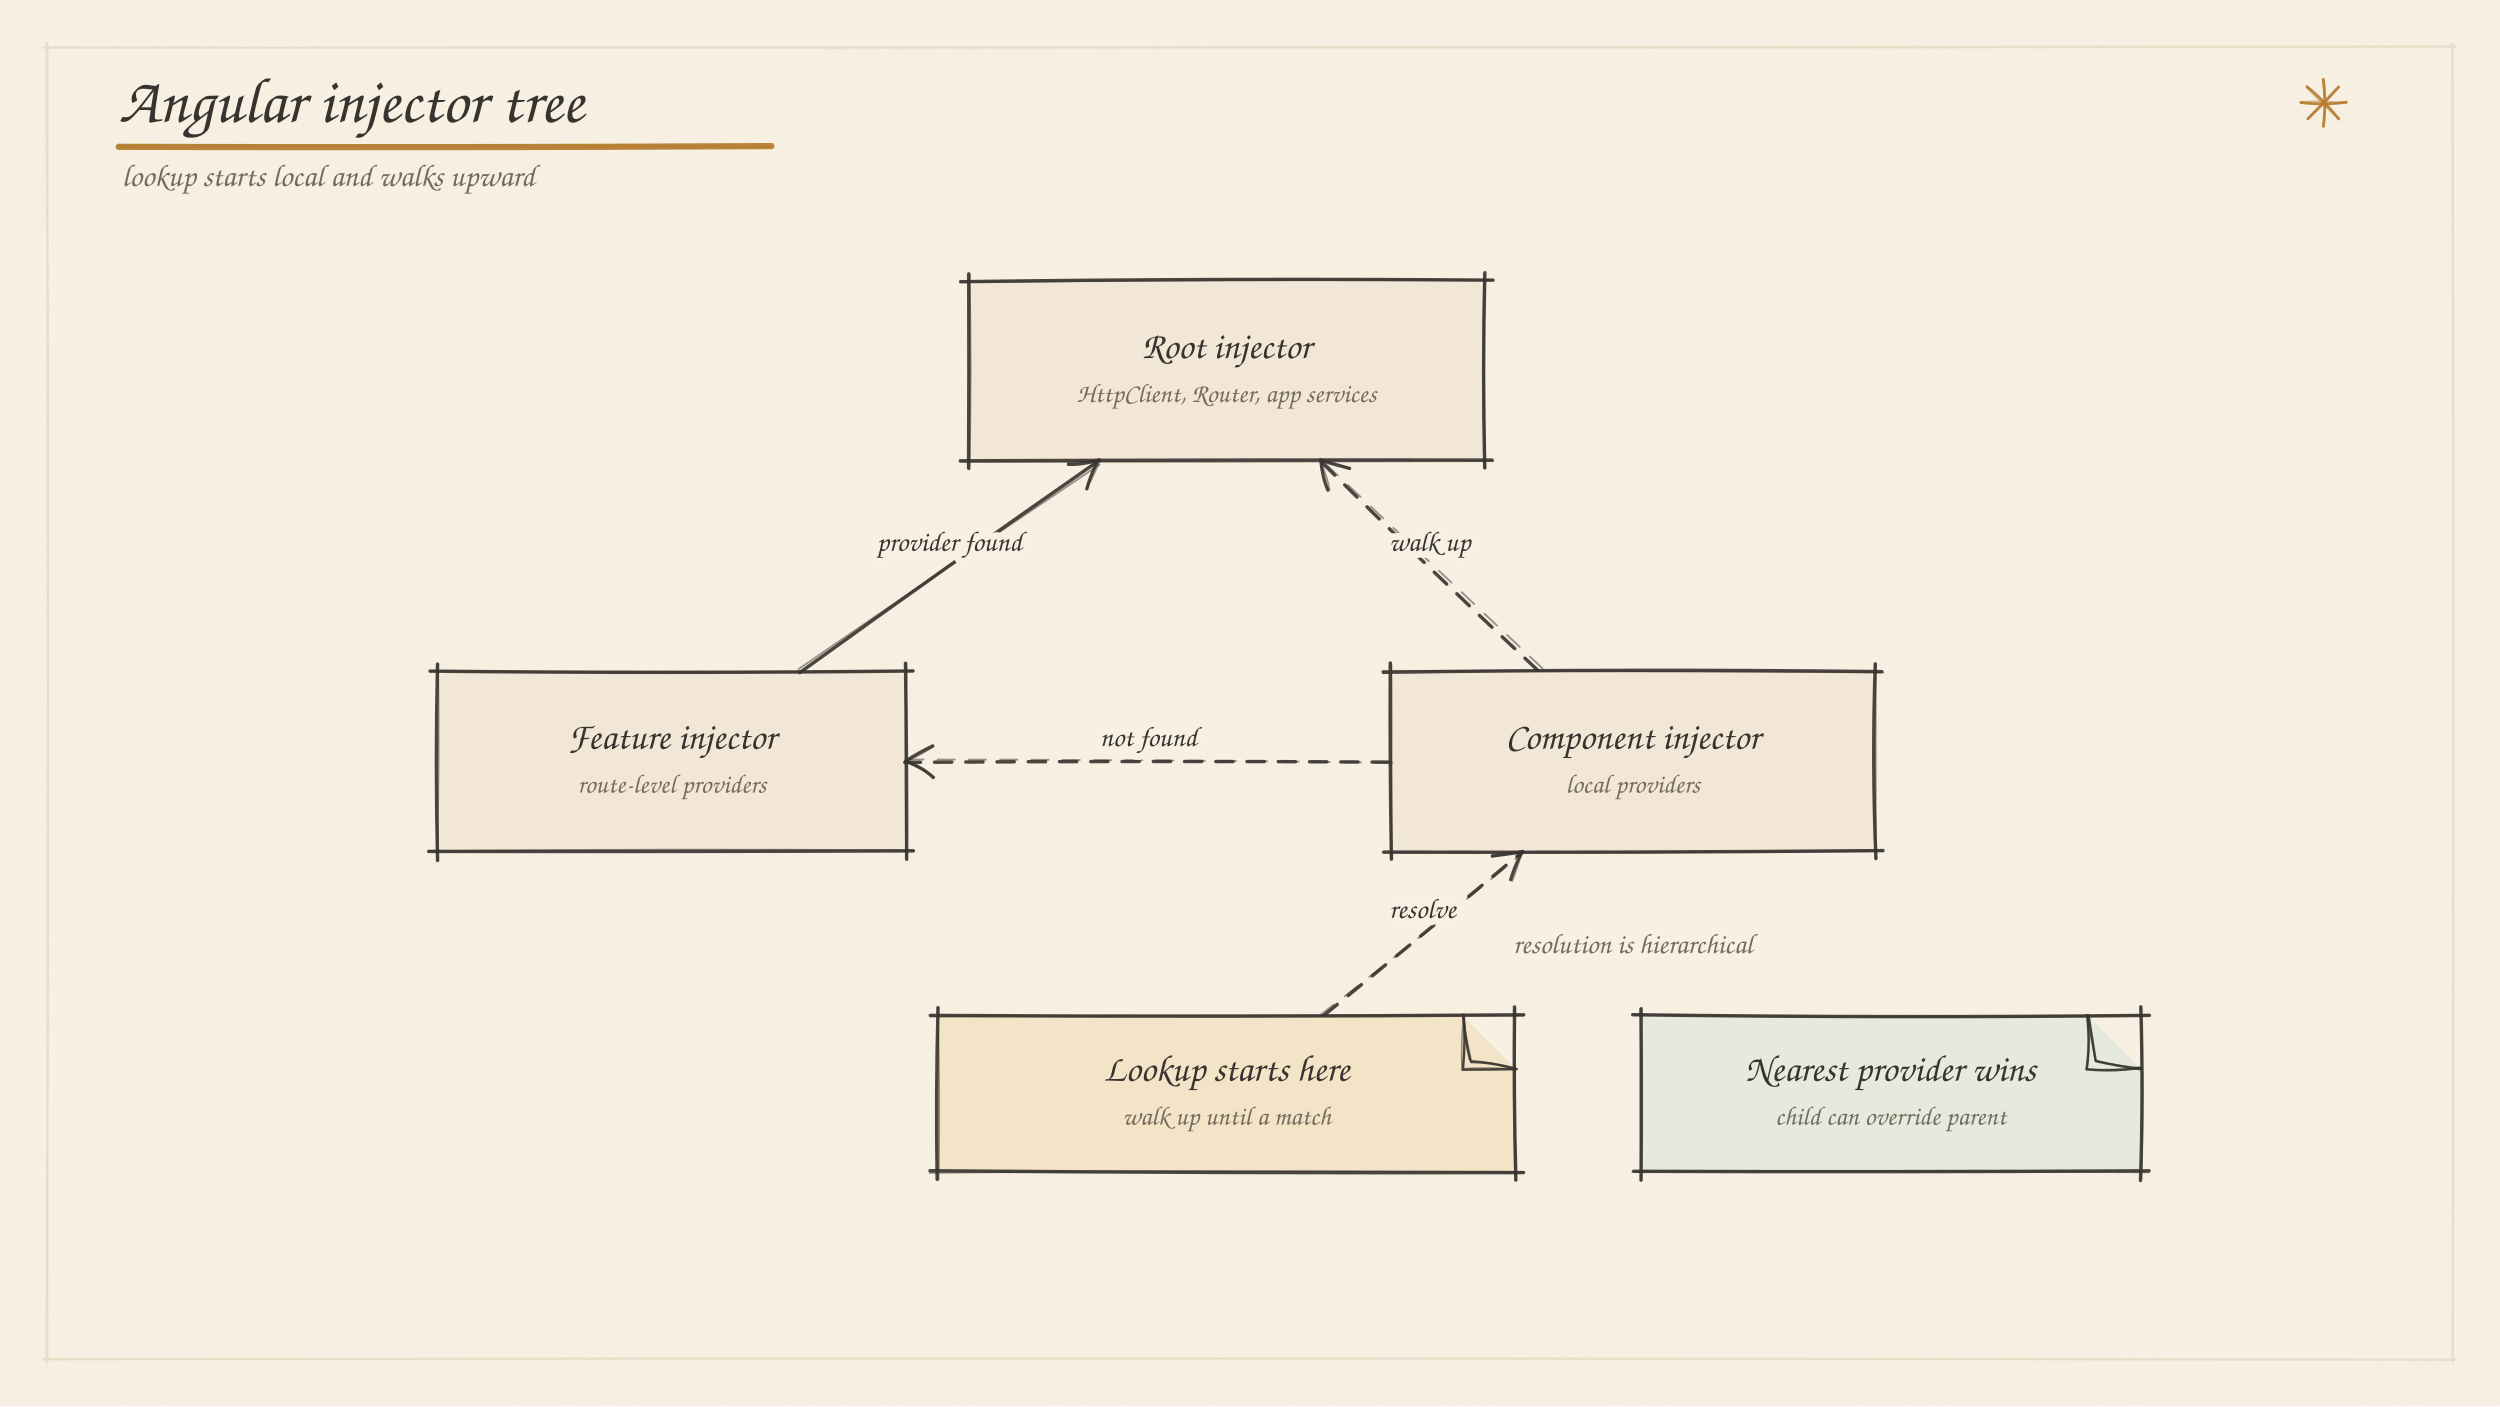
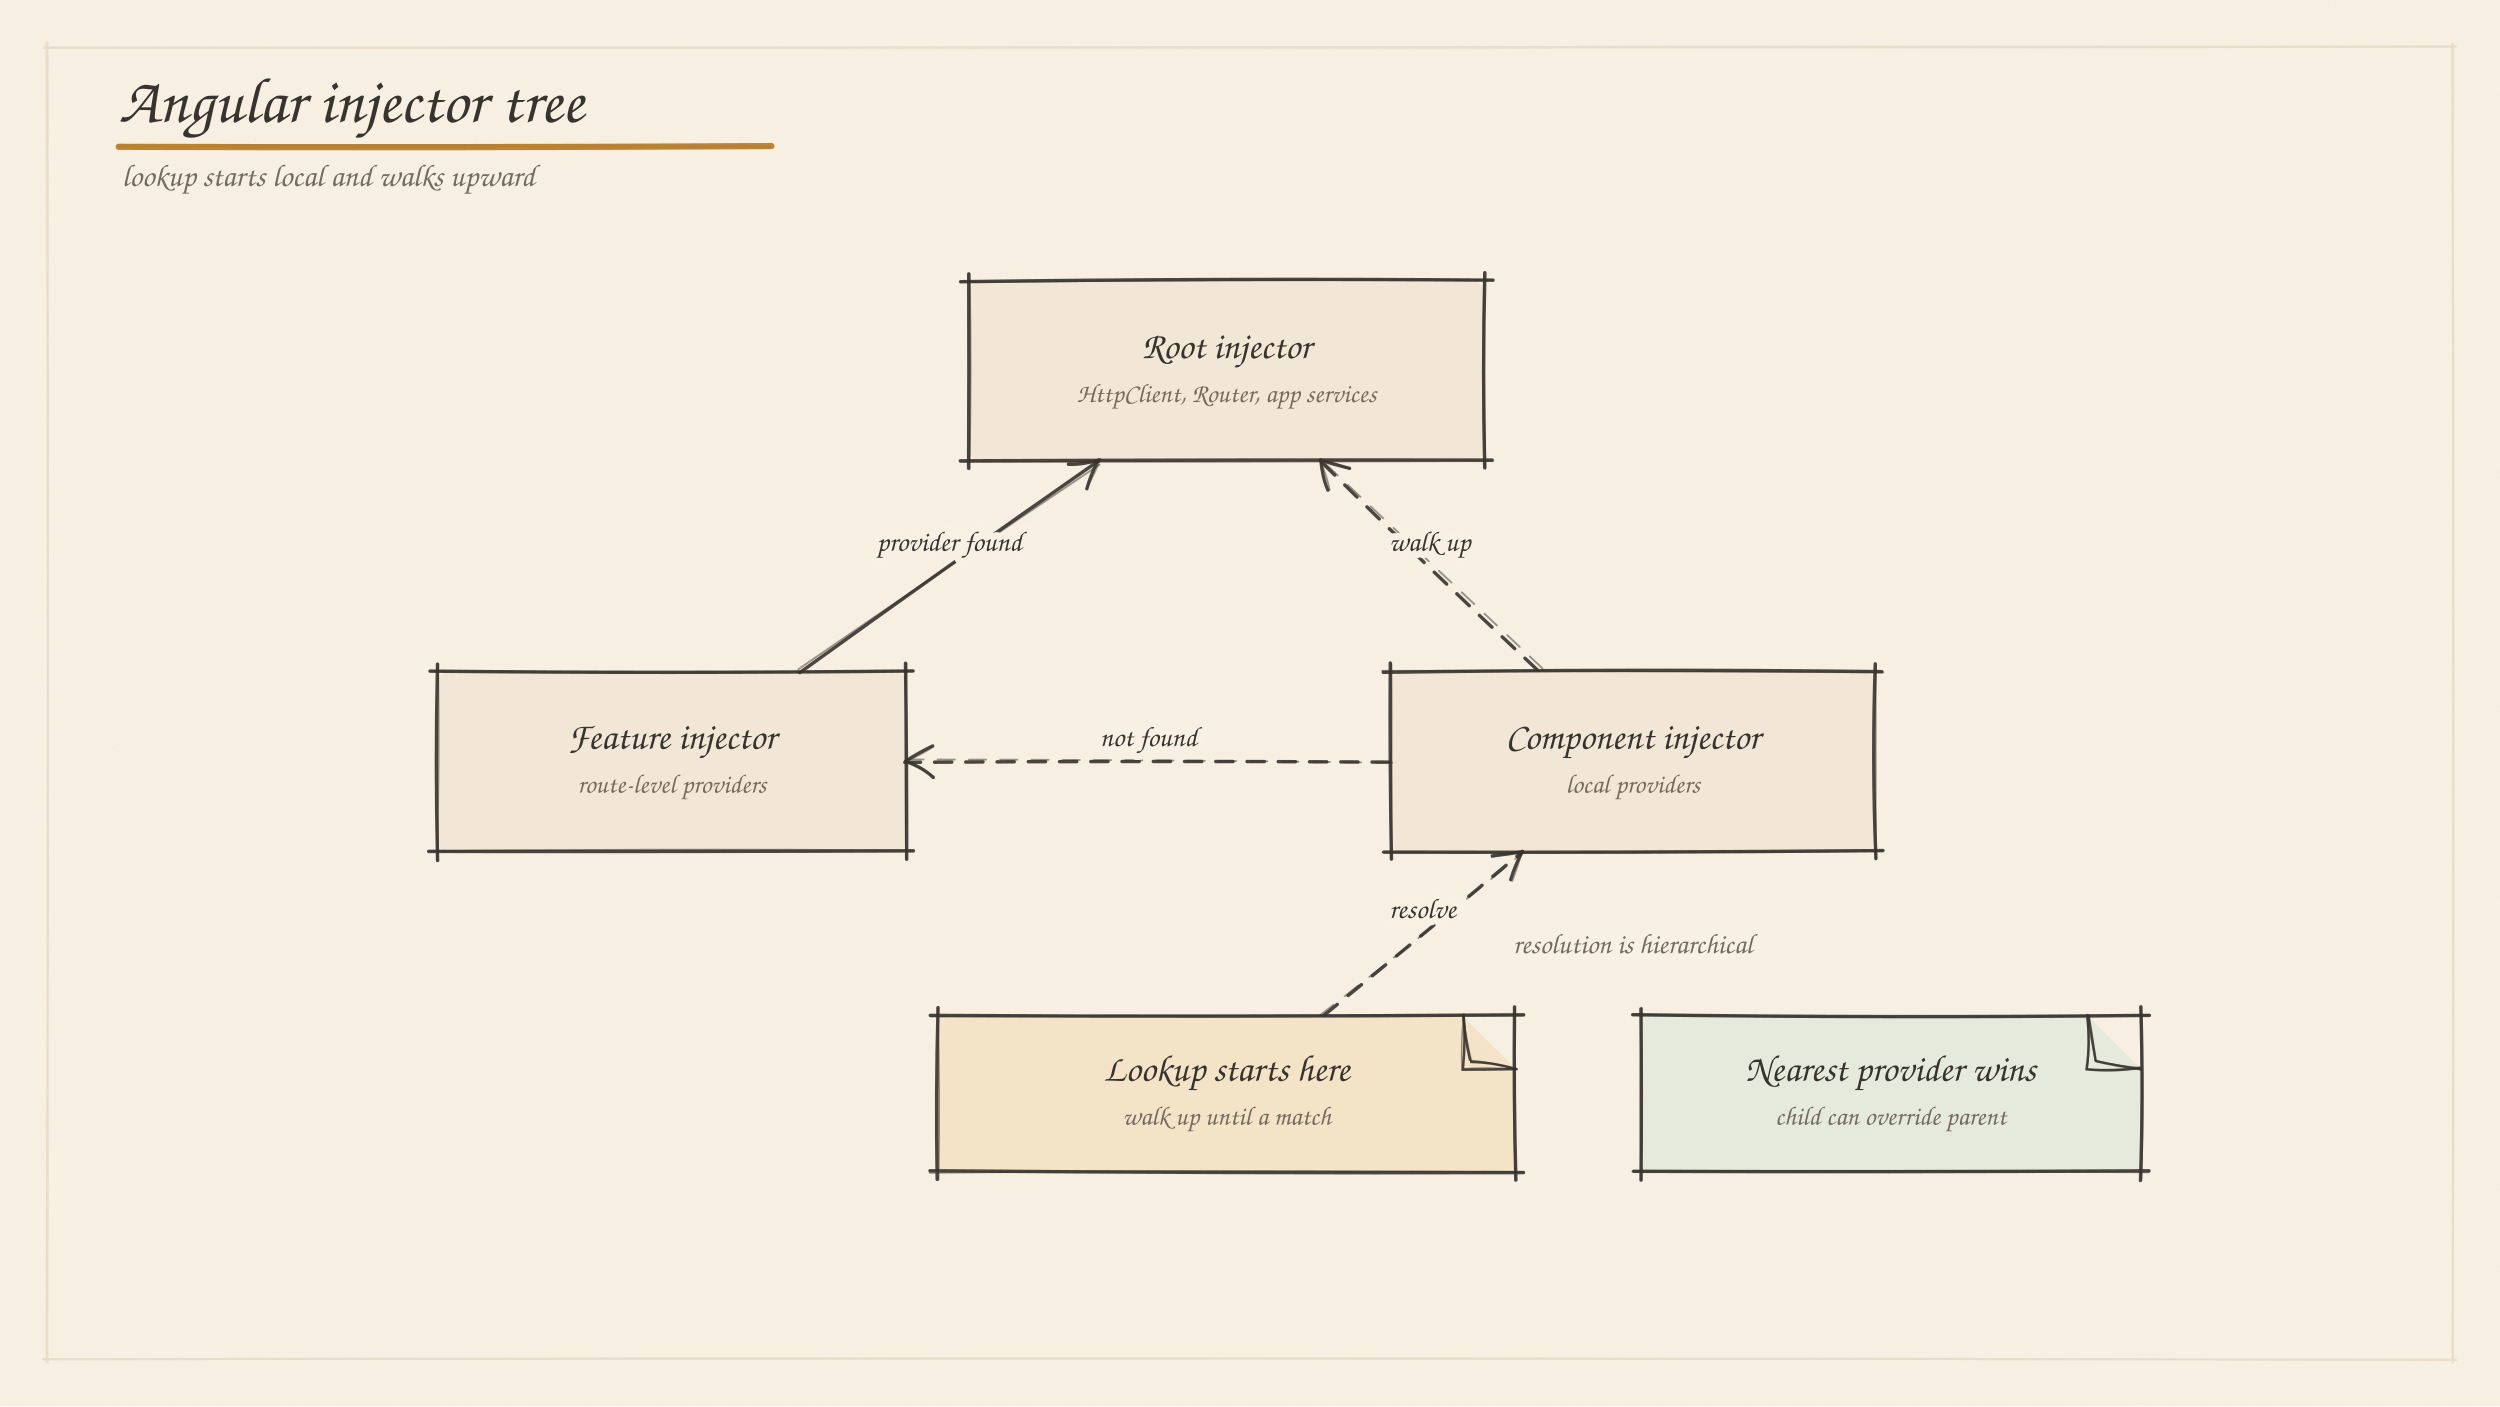
<svg xmlns="http://www.w3.org/2000/svg" width="1600" height="900" viewBox="0 0 1600 900" role="img" aria-label="Hand-drawn Angular root, feature, and component injector tree">
  <defs>
    <filter id="paperNoise" x="0" y="0" width="100%" height="100%">
      <feTurbulence type="fractalNoise" baseFrequency="0.82" numOctaves="2" seed="8" stitchTiles="stitch" />
      <feColorMatrix type="saturate" values="0" />
      <feComponentTransfer>
        <feFuncA type="table" tableValues="0 0.18" />
      </feComponentTransfer>
    </filter>
  </defs>
  <rect width="1600" height="900" fill="#f7f0e3" />
  <rect width="1600" height="900" fill="#000" filter="url(#paperNoise)" opacity="0.13" />
  <path d="M 27.9 30.54 Q 798.5 30.12 1571.5 29.81" fill="none" stroke="#e8dbc6" stroke-width="1.4" stroke-linecap="round" opacity="0.9" />
  <path d="M 28.66 30.26 Q 799.71 31.99 1571.62 29.96" fill="none" stroke="#e8dbc6" stroke-width="1" stroke-linecap="round" opacity="0.5" />
  <path d="M 1569.44 28.1 Q 1570.97 449.21 1569.67 872.39" fill="none" stroke="#e8dbc6" stroke-width="1.4" stroke-linecap="round" opacity="0.9" />
  <path d="M 1570.33 28.09 Q 1569.14 449.56 1569.91 871.81" fill="none" stroke="#e8dbc6" stroke-width="1" stroke-linecap="round" opacity="0.5" />
  <path d="M 1571.47 870.19 Q 800.63 868.81 27.7 869.87" fill="none" stroke="#e8dbc6" stroke-width="1.4" stroke-linecap="round" opacity="0.9" />
  <path d="M 1572.32 870.53 Q 801.8 868.87 28.16 870.06" fill="none" stroke="#e8dbc6" stroke-width="1" stroke-linecap="round" opacity="0.5" />
  <path d="M 29.88 871.7 Q 31.16 448.86 30.32 27.34" fill="none" stroke="#e8dbc6" stroke-width="1.4" stroke-linecap="round" opacity="0.9" />
  <path d="M 30.68 872.59 Q 31.5 451.89 29.31 27.67" fill="none" stroke="#e8dbc6" stroke-width="1" stroke-linecap="round" opacity="0.5" />
  <text x="76" y="78" text-anchor="start" font-family="'Segoe Print','Bradley Hand','Comic Sans MS',cursive" font-size="41" fill="#37332e" font-weight="600">Angular injector tree</text>
  <text x="78" y="119" text-anchor="start" font-family="'Segoe Print','Bradley Hand','Comic Sans MS',cursive" font-size="20" fill="#746a5e">lookup starts local and walks upward</text>
  <path d="M 75.97 93.96 Q 284.34 94.64 493.7 93.49" fill="none" stroke="#b47b2c" stroke-width="4" stroke-linecap="round" opacity="0.9" />
  <path d="M 76.22 93.53 Q 286.59 93.2 492.85 93.72" fill="none" stroke="#b47b2c" stroke-width="2.2" stroke-linecap="round" opacity="0.5" />
-   <path d="M 1472.55 65.63 Q 1488.06 67.39 1501.62 65.38" fill="none" stroke="#b47b2c" stroke-width="1.8" stroke-linecap="round" opacity="0.9" />
-   <path d="M 1472.14 65.27 Q 1486.38 64.17 1501.83 65.93" fill="none" stroke="#b47b2c" stroke-width="1" stroke-linecap="round" opacity="0.5" />
-   <path d="M 1486.84 50.78 Q 1488.76 66.34 1487.03 80.87" fill="none" stroke="#b47b2c" stroke-width="1.8" stroke-linecap="round" opacity="0.9" />
-   <path d="M 1487.51 51.23 Q 1489 67.59 1486.48 80.89" fill="none" stroke="#b47b2c" stroke-width="1" stroke-linecap="round" opacity="0.5" />
-   <path d="M 1476.47 55.5 Q 1487.3 64.28 1496.81 76.12" fill="none" stroke="#b47b2c" stroke-width="1.8" stroke-linecap="round" opacity="0.9" />
-   <path d="M 1476.36 56.12 Q 1486.53 66.72 1496.3 75.91" fill="none" stroke="#b47b2c" stroke-width="1" stroke-linecap="round" opacity="0.5" />
-   <path d="M 1496.73 55.67 Q 1486.55 66.49 1477.04 76.06" fill="none" stroke="#b47b2c" stroke-width="1.8" stroke-linecap="round" opacity="0.9" />
-   <path d="M 1496.85 55.72 Q 1489.04 65.66 1476.85 76.07" fill="none" stroke="#b47b2c" stroke-width="1" stroke-linecap="round" opacity="0.5" />
  <rect x="620" y="180" width="330" height="115" rx="8" fill="#f1e7d5" opacity="0.96" />
  <rect x="280" y="430" width="300" height="115" rx="8" fill="#f1e7d5" opacity="0.96" />
  <rect x="890" y="430" width="310" height="115" rx="8" fill="#f1e7d5" opacity="0.96" />
  <path d="M 600 650 H 936 L 970 684 V 750 H 600 Z" fill="#f2e3c6" opacity="0.96" />
  <path d="M 1050 650 H 1336 L 1370 684 V 750 H 1050 Z" fill="#e4eadc" opacity="0.96" />
  <path d="M 889.11 487.75 Q 734.43 486.84 579.06 487.91" fill="none" stroke="#37332e" stroke-width="2.2" stroke-linecap="round" opacity="0.9" stroke-dasharray="11 9" />
  <path d="M 891.08 488.15 Q 733.87 486.11 580.25 486.09" fill="none" stroke="#37332e" stroke-width="1.21" stroke-linecap="round" opacity="0.5" stroke-dasharray="11 9" />
  <path d="M 596.96 477.35 Q 587.79 481.76 579.56 487.14" fill="none" stroke="#37332e" stroke-width="2.1" stroke-linecap="round" opacity="0.9" />
  <path d="M 597.28 477.86 Q 590.11 482.72 580.11 487.09" fill="none" stroke="#37332e" stroke-width="1.155" stroke-linecap="round" opacity="0.5" />
  <path d="M 597.3 497.67 Q 590.61 491.12 580.08 487.39" fill="none" stroke="#37332e" stroke-width="2.1" stroke-linecap="round" opacity="0.9" />
  <path d="M 597.79 497.08 Q 588.38 491.26 580.32 487.85" fill="none" stroke="#37332e" stroke-width="1.155" stroke-linecap="round" opacity="0.5" />
  <text x="735" y="477.5" text-anchor="middle" font-family="'Segoe Print','Bradley Hand','Comic Sans MS',cursive" font-size="18" fill="#37332e" stroke="#f7f0e3" stroke-width="9" stroke-linejoin="round" paint-order="stroke">not found</text>
  <path d="M 511.85 430.47 Q 606.99 361.91 702.59 295.28" fill="none" stroke="#37332e" stroke-width="2.2" stroke-linecap="round" opacity="0.9" />
  <path d="M 511.03 428.24 Q 606.24 362.74 703.71 297.33" fill="none" stroke="#37332e" stroke-width="1.21" stroke-linecap="round" opacity="0.5" />
  <path d="M 695.6 312.84 Q 697.35 305.75 702.65 294.49" fill="none" stroke="#37332e" stroke-width="2.1" stroke-linecap="round" opacity="0.9" />
  <path d="M 695.24 313.02 Q 700.59 303.15 703.71 295.16" fill="none" stroke="#37332e" stroke-width="1.155" stroke-linecap="round" opacity="0.5" />
  <path d="M 683.77 297.19 Q 692.52 297.52 703.92 294.3" fill="none" stroke="#37332e" stroke-width="2.1" stroke-linecap="round" opacity="0.9" />
  <path d="M 683.54 296.37 Q 694.89 295.24 703.4 294.75" fill="none" stroke="#37332e" stroke-width="1.155" stroke-linecap="round" opacity="0.5" />
  <text x="607.5" y="352.5" text-anchor="middle" font-family="'Segoe Print','Bradley Hand','Comic Sans MS',cursive" font-size="18" fill="#37332e" stroke="#f7f0e3" stroke-width="9" stroke-linejoin="round" paint-order="stroke">provider found</text>
  <path d="M 983.97 428.81 Q 914.01 363.51 844.85 294.82" fill="none" stroke="#37332e" stroke-width="2.2" stroke-linecap="round" opacity="0.9" stroke-dasharray="11 9" />
  <path d="M 987.17 427.74 Q 915.77 360.52 846.07 294.77" fill="none" stroke="#37332e" stroke-width="1.21" stroke-linecap="round" opacity="0.5" stroke-dasharray="11 9" />
  <path d="M 863.73 299.75 Q 853.3 297.17 844.8 294.43" fill="none" stroke="#37332e" stroke-width="2.1" stroke-linecap="round" opacity="0.9" />
  <path d="M 863.88 300.19 Q 854.31 295.69 844.89 294.8" fill="none" stroke="#37332e" stroke-width="1.155" stroke-linecap="round" opacity="0.5" />
  <path d="M 849.84 313.73 Q 846.31 305.49 845.3 294.54" fill="none" stroke="#37332e" stroke-width="2.1" stroke-linecap="round" opacity="0.9" />
  <path d="M 850.96 313.52 Q 849.3 304.92 845.07 295.17" fill="none" stroke="#37332e" stroke-width="1.155" stroke-linecap="round" opacity="0.5" />
  <text x="915" y="352.5" text-anchor="middle" font-family="'Segoe Print','Bradley Hand','Comic Sans MS',cursive" font-size="18" fill="#37332e" stroke="#f7f0e3" stroke-width="9" stroke-linejoin="round" paint-order="stroke">walk up</text>
  <path d="M 847.32 649.81 Q 911.43 597.58 974.09 545.34" fill="none" stroke="#37332e" stroke-width="2.2" stroke-linecap="round" opacity="0.9" stroke-dasharray="11 9" />
  <path d="M 844.81 649.76 Q 912.36 597.71 974.32 546.02" fill="none" stroke="#37332e" stroke-width="1.21" stroke-linecap="round" opacity="0.5" stroke-dasharray="11 9" />
  <path d="M 966.82 562.98 Q 969.94 552.84 974.43 544.88" fill="none" stroke="#37332e" stroke-width="2.1" stroke-linecap="round" opacity="0.9" />
  <path d="M 967.8 563.9 Q 970.83 556.18 974.16 544.93" fill="none" stroke="#37332e" stroke-width="1.155" stroke-linecap="round" opacity="0.5" />
  <path d="M 955.02 547.71 Q 965 546.82 974.46 545.01" fill="none" stroke="#37332e" stroke-width="2.1" stroke-linecap="round" opacity="0.9" />
  <path d="M 954.73 548.6 Q 965.93 545.81 974.37 545.04" fill="none" stroke="#37332e" stroke-width="1.155" stroke-linecap="round" opacity="0.5" />
  <text x="910.41" y="587.5" text-anchor="middle" font-family="'Segoe Print','Bradley Hand','Comic Sans MS',cursive" font-size="18" fill="#37332e" stroke="#f7f0e3" stroke-width="9" stroke-linejoin="round" paint-order="stroke">resolve</text>
  <path d="M 614.8 180.3 Q 783.47 177.95 955.52 179.31" fill="none" stroke="#37332e" stroke-width="2.2" stroke-linecap="round" opacity="0.9" />
  <path d="M 614.83 180.58 Q 783.45 178.75 955.35 179.26" fill="none" stroke="#37332e" stroke-width="1.21" stroke-linecap="round" opacity="0.5" />
  <path d="M 950.31 174.55 Q 948.76 238.78 950.21 299.38" fill="none" stroke="#37332e" stroke-width="2.2" stroke-linecap="round" opacity="0.9" />
  <path d="M 949.72 175.14 Q 949.12 237.59 950.65 299.91" fill="none" stroke="#37332e" stroke-width="1.21" stroke-linecap="round" opacity="0.5" />
  <path d="M 954.9 294.44 Q 784.15 294.24 614.62 294.93" fill="none" stroke="#37332e" stroke-width="2.2" stroke-linecap="round" opacity="0.9" />
  <path d="M 955.7 295.09 Q 783.44 295.7 614.58 295.6" fill="none" stroke="#37332e" stroke-width="1.21" stroke-linecap="round" opacity="0.5" />
  <path d="M 619.89 299.69 Q 620.23 236.51 619.98 175.29" fill="none" stroke="#37332e" stroke-width="2.2" stroke-linecap="round" opacity="0.9" />
  <path d="M 620.43 300.38 Q 621.82 239.16 620.56 175.32" fill="none" stroke="#37332e" stroke-width="1.21" stroke-linecap="round" opacity="0.5" />
  <text x="785" y="229.22" text-anchor="middle" font-family="'Segoe Print','Bradley Hand','Comic Sans MS',cursive" font-size="24" fill="#37332e">Root injector</text>
  <text x="785" y="257.3" text-anchor="middle" font-family="'Segoe Print','Bradley Hand','Comic Sans MS',cursive" font-size="17" fill="#746a5e">HttpClient, Router, app services</text>
  <path d="M 275.23 429.53 Q 428.71 431.09 584.29 429.44" fill="none" stroke="#37332e" stroke-width="2.2" stroke-linecap="round" opacity="0.9" />
  <path d="M 275.57 429.46 Q 428.54 431.23 584.64 429.32" fill="none" stroke="#37332e" stroke-width="1.21" stroke-linecap="round" opacity="0.5" />
  <path d="M 579.51 424.5 Q 580.39 489.09 580.26 549.92" fill="none" stroke="#37332e" stroke-width="2.2" stroke-linecap="round" opacity="0.9" />
  <path d="M 580.15 424.45 Q 579.05 488.77 579.87 549.37" fill="none" stroke="#37332e" stroke-width="1.21" stroke-linecap="round" opacity="0.5" />
  <path d="M 584.55 544.56 Q 427.94 545.12 274.37 544.9" fill="none" stroke="#37332e" stroke-width="2.2" stroke-linecap="round" opacity="0.9" />
  <path d="M 584.85 544.27 Q 429.53 543.09 275.05 544.7" fill="none" stroke="#37332e" stroke-width="1.21" stroke-linecap="round" opacity="0.5" />
  <path d="M 280.06 550.72 Q 278.54 488.99 280.01 425.08" fill="none" stroke="#37332e" stroke-width="2.2" stroke-linecap="round" opacity="0.9" />
  <path d="M 279.7 550.08 Q 281.33 486.64 280.37 424.98" fill="none" stroke="#37332e" stroke-width="1.21" stroke-linecap="round" opacity="0.5" />
  <text x="430" y="479.22" text-anchor="middle" font-family="'Segoe Print','Bradley Hand','Comic Sans MS',cursive" font-size="24" fill="#37332e">Feature injector</text>
  <text x="430" y="507.3" text-anchor="middle" font-family="'Segoe Print','Bradley Hand','Comic Sans MS',cursive" font-size="17" fill="#746a5e">route-level providers</text>
  <path d="M 885.34 430.29 Q 1043.4 427.96 1204.34 429.85" fill="none" stroke="#37332e" stroke-width="2.2" stroke-linecap="round" opacity="0.9" />
  <path d="M 884.65 429.33 Q 1046.25 429.44 1205.31 430.33" fill="none" stroke="#37332e" stroke-width="1.21" stroke-linecap="round" opacity="0.5" />
  <path d="M 1200.17 424.88 Q 1198.05 487.5 1200.59 549.36" fill="none" stroke="#37332e" stroke-width="2.2" stroke-linecap="round" opacity="0.9" />
  <path d="M 1200.43 425.34 Q 1200.35 488.54 1200.44 550.14" fill="none" stroke="#37332e" stroke-width="1.21" stroke-linecap="round" opacity="0.5" />
  <path d="M 1205.1 544.38 Q 1044.05 545.79 885.69 545.34" fill="none" stroke="#37332e" stroke-width="2.2" stroke-linecap="round" opacity="0.9" />
  <path d="M 1204.4 544.63 Q 1045.93 546.01 884.82 545.53" fill="none" stroke="#37332e" stroke-width="1.21" stroke-linecap="round" opacity="0.5" />
  <path d="M 890.53 549.84 Q 889.4 488.76 889.79 424.34" fill="none" stroke="#37332e" stroke-width="2.2" stroke-linecap="round" opacity="0.9" />
  <path d="M 890.19 549.49 Q 890.92 486.6 890.53 425.07" fill="none" stroke="#37332e" stroke-width="1.21" stroke-linecap="round" opacity="0.5" />
  <text x="1045" y="479.22" text-anchor="middle" font-family="'Segoe Print','Bradley Hand','Comic Sans MS',cursive" font-size="24" fill="#37332e">Component injector</text>
  <text x="1045" y="507.3" text-anchor="middle" font-family="'Segoe Print','Bradley Hand','Comic Sans MS',cursive" font-size="17" fill="#746a5e">local providers</text>
  <path d="M 595.4 649.86 Q 784.32 651.01 975.15 649.48" fill="none" stroke="#37332e" stroke-width="2.2" stroke-linecap="round" opacity="0.9" />
  <path d="M 595.54 650.5 Q 785.82 649.83 974.93 649.95" fill="none" stroke="#37332e" stroke-width="1.21" stroke-linecap="round" opacity="0.5" />
  <path d="M 969.3 644.44 Q 968.69 701.75 970.17 755.19" fill="none" stroke="#37332e" stroke-width="2.2" stroke-linecap="round" opacity="0.9" />
  <path d="M 969.72 645.41 Q 968.89 701.78 969.7 755.6" fill="none" stroke="#37332e" stroke-width="1.21" stroke-linecap="round" opacity="0.5" />
  <path d="M 975.02 750.45 Q 783.8 750.89 595.2 749.29" fill="none" stroke="#37332e" stroke-width="2.2" stroke-linecap="round" opacity="0.9" />
  <path d="M 974.54 750.1 Q 786.47 748.61 595.05 750.61" fill="none" stroke="#37332e" stroke-width="1.21" stroke-linecap="round" opacity="0.5" />
  <path d="M 599.78 754.78 Q 598.87 700.31 600.35 644.95" fill="none" stroke="#37332e" stroke-width="2.2" stroke-linecap="round" opacity="0.9" />
  <path d="M 600.68 755.03 Q 601.69 698.7 600.06 644.57" fill="none" stroke="#37332e" stroke-width="1.21" stroke-linecap="round" opacity="0.5" />
  <path d="M 936.6 650.68 Q 937.64 665.26 940.82 678.27" fill="none" stroke="#37332e" stroke-width="1.6" stroke-linecap="round" opacity="0.9" />
  <path d="M 936.24 649.78 Q 938.29 664.07 941.74 679.02" fill="none" stroke="#37332e" stroke-width="1" stroke-linecap="round" opacity="0.5" />
  <path d="M 941.51 679.66 Q 954.65 679.76 970.65 684.24" fill="none" stroke="#37332e" stroke-width="1.6" stroke-linecap="round" opacity="0.9" />
  <path d="M 940.97 678.6 Q 953.92 679.71 970.29 684.28" fill="none" stroke="#37332e" stroke-width="1" stroke-linecap="round" opacity="0.5" />
  <path d="M 936.75 649.4 Q 937.97 666.26 936.35 683.26" fill="none" stroke="#37332e" stroke-width="1.6" stroke-linecap="round" opacity="0.9" />
  <path d="M 936.71 650.04 Q 934.93 665.52 935.63 684.71" fill="none" stroke="#37332e" stroke-width="1" stroke-linecap="round" opacity="0.5" />
  <path d="M 936.12 684.59 Q 952.49 684.54 970.01 684.25" fill="none" stroke="#37332e" stroke-width="1.6" stroke-linecap="round" opacity="0.9" />
  <path d="M 936.46 684.01 Q 951.33 682.88 970.73 684.27" fill="none" stroke="#37332e" stroke-width="1" stroke-linecap="round" opacity="0.5" />
  <text x="785" y="691.72" text-anchor="middle" font-family="'Segoe Print','Bradley Hand','Comic Sans MS',cursive" font-size="24" fill="#37332e">Lookup starts here</text>
  <text x="785" y="719.8" text-anchor="middle" font-family="'Segoe Print','Bradley Hand','Comic Sans MS',cursive" font-size="17" fill="#746a5e">walk up until a match</text>
  <path d="M 1044.96 649.43 Q 1211.76 651.62 1375.6 649.85" fill="none" stroke="#37332e" stroke-width="2.2" stroke-linecap="round" opacity="0.9" />
  <path d="M 1044.63 649.37 Q 1211.57 652.05 1374.51 649.62" fill="none" stroke="#37332e" stroke-width="1.21" stroke-linecap="round" opacity="0.5" />
  <path d="M 1370.14 644.37 Q 1371.79 701.02 1369.91 755.5" fill="none" stroke="#37332e" stroke-width="2.2" stroke-linecap="round" opacity="0.9" />
  <path d="M 1370.07 645.04 Q 1372 701.35 1370.41 754.39" fill="none" stroke="#37332e" stroke-width="1.21" stroke-linecap="round" opacity="0.5" />
  <path d="M 1375.35 749.32 Q 1208.63 750.24 1045.59 749.63" fill="none" stroke="#37332e" stroke-width="2.2" stroke-linecap="round" opacity="0.9" />
  <path d="M 1375.16 750.3 Q 1210.16 748.77 1044.63 749.75" fill="none" stroke="#37332e" stroke-width="1.21" stroke-linecap="round" opacity="0.5" />
  <path d="M 1050.26 755.26 Q 1050.71 700.89 1050.21 645.74" fill="none" stroke="#37332e" stroke-width="2.2" stroke-linecap="round" opacity="0.9" />
  <path d="M 1050.43 755.31 Q 1049.49 700.78 1050.66 644.85" fill="none" stroke="#37332e" stroke-width="1.21" stroke-linecap="round" opacity="0.5" />
  <path d="M 1336.64 649.9 Q 1338.95 665.07 1341.15 678.4" fill="none" stroke="#37332e" stroke-width="1.6" stroke-linecap="round" opacity="0.9" />
  <path d="M 1335.85 650.39 Q 1338.36 666.43 1341.28 679.19" fill="none" stroke="#37332e" stroke-width="1" stroke-linecap="round" opacity="0.5" />
  <path d="M 1341.54 679.16 Q 1354.86 682.18 1370.14 684.34" fill="none" stroke="#37332e" stroke-width="1.6" stroke-linecap="round" opacity="0.9" />
  <path d="M 1340.67 678.71 Q 1355.77 682.49 1369.74 683.26" fill="none" stroke="#37332e" stroke-width="1" stroke-linecap="round" opacity="0.5" />
  <path d="M 1335.73 649.64 Q 1337.89 667.94 1335.37 684.34" fill="none" stroke="#37332e" stroke-width="1.6" stroke-linecap="round" opacity="0.9" />
  <path d="M 1335.87 649.47 Q 1337.62 668.61 1335.81 684.65" fill="none" stroke="#37332e" stroke-width="1" stroke-linecap="round" opacity="0.5" />
  <path d="M 1336.58 684.44 Q 1352.67 685.97 1369.79 683.39" fill="none" stroke="#37332e" stroke-width="1.6" stroke-linecap="round" opacity="0.9" />
  <path d="M 1335.29 684.49 Q 1354.84 684.78 1370.73 683.47" fill="none" stroke="#37332e" stroke-width="1" stroke-linecap="round" opacity="0.5" />
  <text x="1210" y="691.72" text-anchor="middle" font-family="'Segoe Print','Bradley Hand','Comic Sans MS',cursive" font-size="24" fill="#37332e">Nearest provider wins</text>
  <text x="1210" y="719.8" text-anchor="middle" font-family="'Segoe Print','Bradley Hand','Comic Sans MS',cursive" font-size="17" fill="#746a5e">child can override parent</text>
  <text x="1045" y="610" text-anchor="middle" font-family="'Segoe Print','Bradley Hand','Comic Sans MS',cursive" font-size="18" fill="#746a5e" stroke="#f7f0e3" stroke-width="8" stroke-linejoin="round" paint-order="stroke">resolution is hierarchical</text>
</svg>
